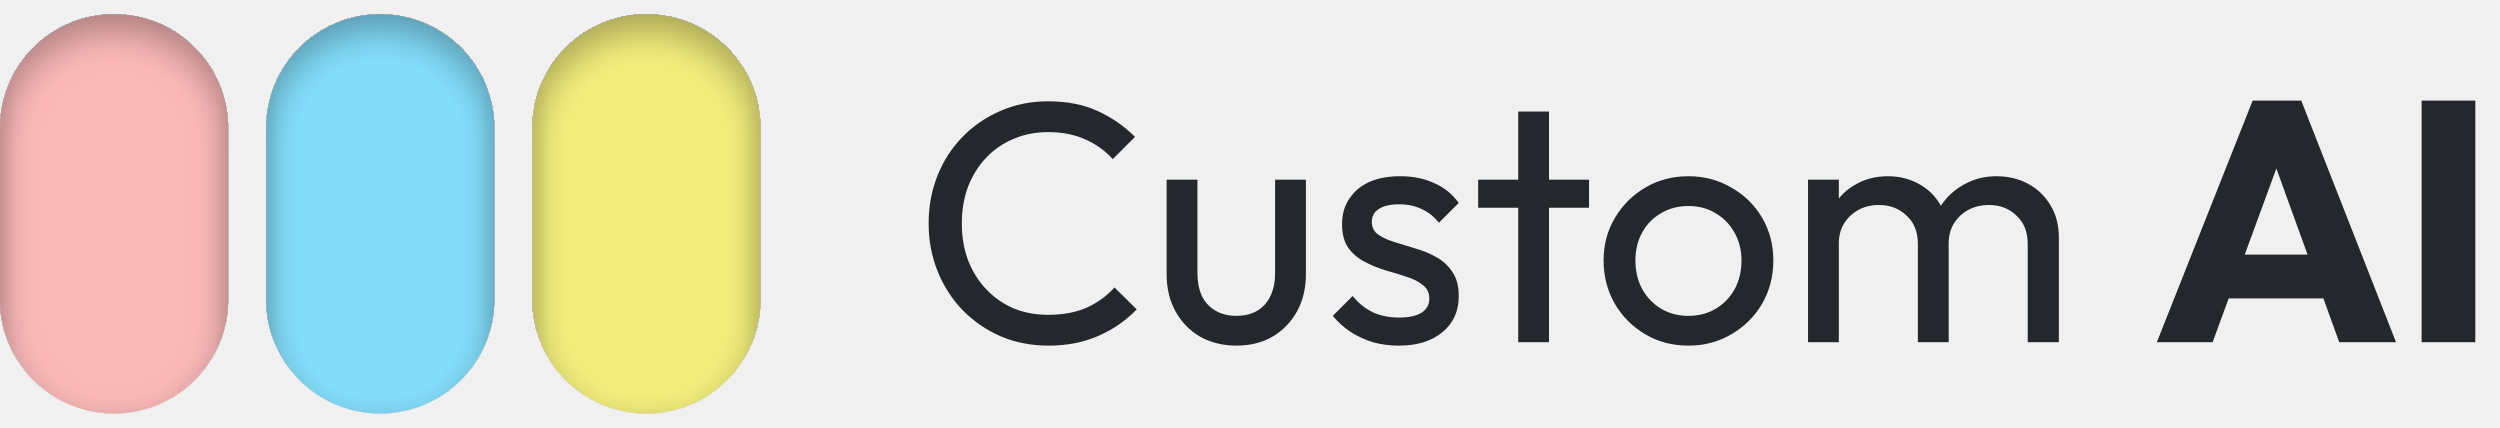
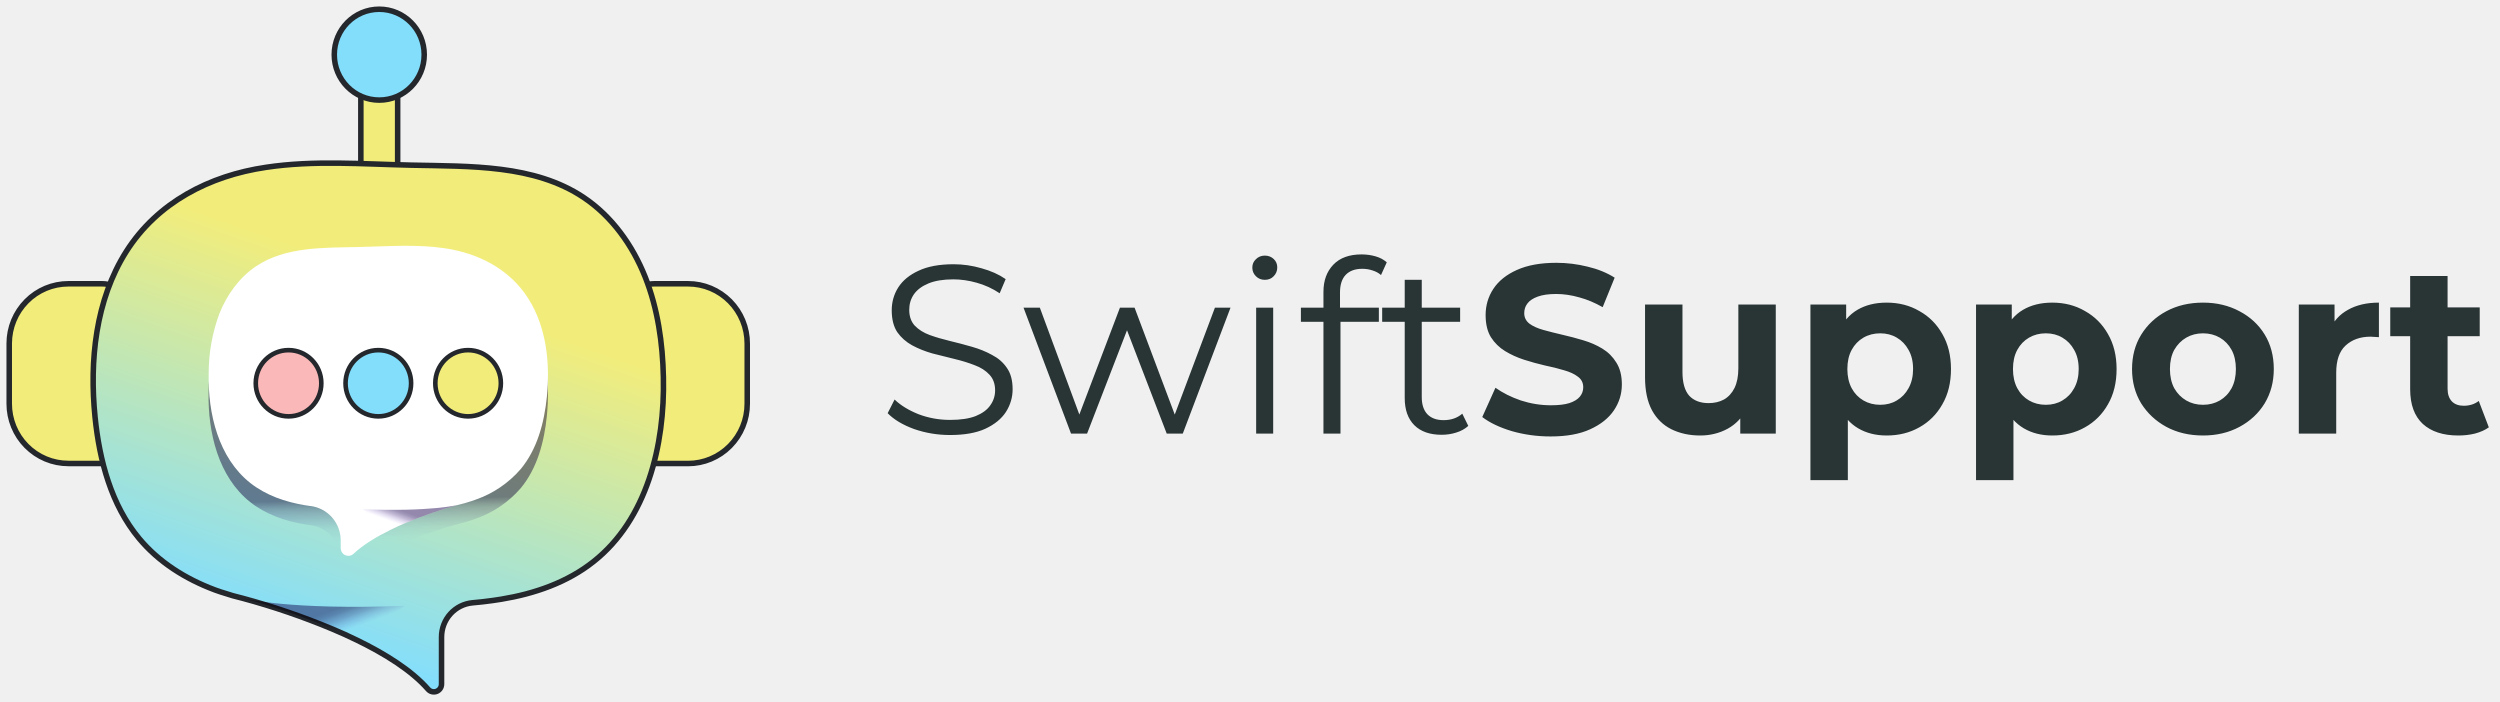
- <svg xmlns="http://www.w3.org/2000/svg" width="263" height="45" viewBox="0 0 263 45" fill="none">
-   <g filter="url(#filter0_i_60_60)">
-     <rect y="1.5" width="24" height="42" rx="12" fill="#FBB8B8" />
+ <svg xmlns="http://www.w3.org/2000/svg" width="271" height="76" viewBox="0 0 271 76" fill="none">
+   <path d="M102.982 47.156C101.63 47.156 100.33 46.939 99.082 46.506C97.851 46.055 96.897 45.483 96.222 44.79L96.975 43.308C97.617 43.932 98.475 44.461 99.549 44.894C100.642 45.31 101.786 45.518 102.982 45.518C104.126 45.518 105.053 45.379 105.764 45.102C106.492 44.807 107.02 44.417 107.35 43.932C107.696 43.447 107.87 42.909 107.87 42.32C107.87 41.609 107.662 41.037 107.246 40.604C106.847 40.171 106.318 39.833 105.66 39.59C105.001 39.33 104.273 39.105 103.476 38.914C102.678 38.723 101.881 38.524 101.084 38.316C100.286 38.091 99.549 37.796 98.874 37.432C98.215 37.068 97.677 36.591 97.261 36.002C96.863 35.395 96.663 34.607 96.663 33.636C96.663 32.735 96.897 31.911 97.365 31.166C97.851 30.403 98.588 29.797 99.576 29.346C100.564 28.878 101.829 28.644 103.372 28.644C104.394 28.644 105.408 28.791 106.414 29.086C107.419 29.363 108.286 29.753 109.014 30.256L108.364 31.79C107.584 31.27 106.752 30.889 105.868 30.646C105.001 30.403 104.16 30.282 103.346 30.282C102.254 30.282 101.352 30.429 100.642 30.724C99.931 31.019 99.402 31.417 99.055 31.92C98.726 32.405 98.561 32.96 98.561 33.584C98.561 34.295 98.761 34.867 99.159 35.3C99.576 35.733 100.113 36.071 100.772 36.314C101.448 36.557 102.184 36.773 102.982 36.964C103.779 37.155 104.568 37.363 105.348 37.588C106.145 37.813 106.873 38.108 107.532 38.472C108.208 38.819 108.745 39.287 109.144 39.876C109.56 40.465 109.768 41.237 109.768 42.19C109.768 43.074 109.525 43.897 109.04 44.66C108.554 45.405 107.809 46.012 106.804 46.48C105.816 46.931 104.542 47.156 102.982 47.156ZM116.098 47L110.95 33.35H112.718L117.398 46.012H116.592L121.402 33.35H122.988L127.746 46.012H126.94L131.698 33.35H133.388L128.214 47H126.472L121.896 35.092H122.442L117.84 47H116.098ZM136.167 47V33.35H138.013V47H136.167ZM137.103 30.334C136.722 30.334 136.401 30.204 136.141 29.944C135.881 29.684 135.751 29.372 135.751 29.008C135.751 28.644 135.881 28.341 136.141 28.098C136.401 27.838 136.722 27.708 137.103 27.708C137.485 27.708 137.805 27.829 138.065 28.072C138.325 28.315 138.455 28.618 138.455 28.982C138.455 29.363 138.325 29.684 138.065 29.944C137.823 30.204 137.502 30.334 137.103 30.334ZM143.462 47V31.634C143.462 30.421 143.817 29.441 144.528 28.696C145.238 27.951 146.261 27.578 147.596 27.578C148.116 27.578 148.618 27.647 149.104 27.786C149.589 27.925 149.996 28.141 150.326 28.436L149.702 29.814C149.442 29.589 149.138 29.424 148.792 29.32C148.445 29.199 148.072 29.138 147.674 29.138C146.894 29.138 146.296 29.355 145.88 29.788C145.464 30.221 145.256 30.863 145.256 31.712V33.792L145.308 34.65V47H143.462ZM141.018 34.884V33.35H149.468V34.884H141.018ZM156.276 47.13C154.994 47.13 154.006 46.783 153.312 46.09C152.619 45.397 152.272 44.417 152.272 43.152V30.334H154.118V43.048C154.118 43.845 154.318 44.461 154.716 44.894C155.132 45.327 155.722 45.544 156.484 45.544C157.299 45.544 157.975 45.31 158.512 44.842L159.162 46.168C158.798 46.497 158.356 46.74 157.836 46.896C157.334 47.052 156.814 47.13 156.276 47.13ZM149.828 34.884V33.35H158.278V34.884H149.828ZM168.087 47.312C166.631 47.312 165.235 47.121 163.901 46.74C162.566 46.341 161.491 45.83 160.677 45.206L162.107 42.034C162.887 42.589 163.805 43.048 164.863 43.412C165.937 43.759 167.021 43.932 168.113 43.932C168.945 43.932 169.612 43.854 170.115 43.698C170.635 43.525 171.016 43.291 171.259 42.996C171.501 42.701 171.623 42.363 171.623 41.982C171.623 41.497 171.432 41.115 171.051 40.838C170.669 40.543 170.167 40.309 169.543 40.136C168.919 39.945 168.225 39.772 167.463 39.616C166.717 39.443 165.963 39.235 165.201 38.992C164.455 38.749 163.771 38.437 163.147 38.056C162.523 37.675 162.011 37.172 161.613 36.548C161.231 35.924 161.041 35.127 161.041 34.156C161.041 33.116 161.318 32.171 161.873 31.322C162.445 30.455 163.294 29.771 164.421 29.268C165.565 28.748 166.995 28.488 168.711 28.488C169.855 28.488 170.981 28.627 172.091 28.904C173.2 29.164 174.179 29.563 175.029 30.1L173.729 33.298C172.879 32.813 172.03 32.457 171.181 32.232C170.331 31.989 169.499 31.868 168.685 31.868C167.87 31.868 167.203 31.963 166.683 32.154C166.163 32.345 165.79 32.596 165.565 32.908C165.339 33.203 165.227 33.549 165.227 33.948C165.227 34.416 165.417 34.797 165.799 35.092C166.18 35.369 166.683 35.595 167.307 35.768C167.931 35.941 168.615 36.115 169.361 36.288C170.123 36.461 170.877 36.661 171.623 36.886C172.385 37.111 173.079 37.415 173.703 37.796C174.327 38.177 174.829 38.68 175.211 39.304C175.609 39.928 175.809 40.717 175.809 41.67C175.809 42.693 175.523 43.629 174.951 44.478C174.379 45.327 173.521 46.012 172.377 46.532C171.25 47.052 169.82 47.312 168.087 47.312ZM184.303 47.208C183.141 47.208 182.101 46.983 181.183 46.532C180.281 46.081 179.579 45.397 179.077 44.478C178.574 43.542 178.323 42.355 178.323 40.916V33.012H182.379V40.318C182.379 41.479 182.621 42.337 183.107 42.892C183.609 43.429 184.311 43.698 185.213 43.698C185.837 43.698 186.391 43.568 186.877 43.308C187.362 43.031 187.743 42.615 188.021 42.06C188.298 41.488 188.437 40.777 188.437 39.928V33.012H192.493V47H188.645V43.152L189.347 44.27C188.879 45.241 188.185 45.977 187.267 46.48C186.365 46.965 185.377 47.208 184.303 47.208ZM204.518 47.208C203.34 47.208 202.308 46.948 201.424 46.428C200.54 45.908 199.847 45.119 199.344 44.062C198.859 42.987 198.616 41.635 198.616 40.006C198.616 38.359 198.85 37.007 199.318 35.95C199.786 34.893 200.462 34.104 201.346 33.584C202.23 33.064 203.288 32.804 204.518 32.804C205.836 32.804 207.014 33.107 208.054 33.714C209.112 34.303 209.944 35.135 210.55 36.21C211.174 37.285 211.486 38.55 211.486 40.006C211.486 41.479 211.174 42.753 210.55 43.828C209.944 44.903 209.112 45.735 208.054 46.324C207.014 46.913 205.836 47.208 204.518 47.208ZM196.25 52.044V33.012H200.124V35.872L200.046 40.032L200.306 44.166V52.044H196.25ZM203.816 43.88C204.492 43.88 205.09 43.724 205.61 43.412C206.148 43.1 206.572 42.658 206.884 42.086C207.214 41.497 207.378 40.803 207.378 40.006C207.378 39.191 207.214 38.498 206.884 37.926C206.572 37.354 206.148 36.912 205.61 36.6C205.09 36.288 204.492 36.132 203.816 36.132C203.14 36.132 202.534 36.288 201.996 36.6C201.459 36.912 201.034 37.354 200.722 37.926C200.41 38.498 200.254 39.191 200.254 40.006C200.254 40.803 200.41 41.497 200.722 42.086C201.034 42.658 201.459 43.1 201.996 43.412C202.534 43.724 203.14 43.88 203.816 43.88ZM222.47 47.208C221.291 47.208 220.26 46.948 219.376 46.428C218.492 45.908 217.798 45.119 217.296 44.062C216.81 42.987 216.568 41.635 216.568 40.006C216.568 38.359 216.802 37.007 217.27 35.95C217.738 34.893 218.414 34.104 219.298 33.584C220.182 33.064 221.239 32.804 222.47 32.804C223.787 32.804 224.966 33.107 226.006 33.714C227.063 34.303 227.895 35.135 228.502 36.21C229.126 37.285 229.438 38.55 229.438 40.006C229.438 41.479 229.126 42.753 228.502 43.828C227.895 44.903 227.063 45.735 226.006 46.324C224.966 46.913 223.787 47.208 222.47 47.208ZM214.202 52.044V33.012H218.076V35.872L217.998 40.032L218.258 44.166V52.044H214.202ZM221.768 43.88C222.444 43.88 223.042 43.724 223.562 43.412C224.099 43.1 224.524 42.658 224.836 42.086C225.165 41.497 225.33 40.803 225.33 40.006C225.33 39.191 225.165 38.498 224.836 37.926C224.524 37.354 224.099 36.912 223.562 36.6C223.042 36.288 222.444 36.132 221.768 36.132C221.092 36.132 220.485 36.288 219.948 36.6C219.41 36.912 218.986 37.354 218.674 37.926C218.362 38.498 218.206 39.191 218.206 40.006C218.206 40.803 218.362 41.497 218.674 42.086C218.986 42.658 219.41 43.1 219.948 43.412C220.485 43.724 221.092 43.88 221.768 43.88ZM238.809 47.208C237.318 47.208 235.992 46.896 234.831 46.272C233.687 45.648 232.777 44.799 232.101 43.724C231.442 42.632 231.113 41.393 231.113 40.006C231.113 38.602 231.442 37.363 232.101 36.288C232.777 35.196 233.687 34.347 234.831 33.74C235.992 33.116 237.318 32.804 238.809 32.804C240.282 32.804 241.599 33.116 242.761 33.74C243.922 34.347 244.832 35.187 245.491 36.262C246.149 37.337 246.479 38.585 246.479 40.006C246.479 41.393 246.149 42.632 245.491 43.724C244.832 44.799 243.922 45.648 242.761 46.272C241.599 46.896 240.282 47.208 238.809 47.208ZM238.809 43.88C239.485 43.88 240.091 43.724 240.629 43.412C241.166 43.1 241.591 42.658 241.903 42.086C242.215 41.497 242.371 40.803 242.371 40.006C242.371 39.191 242.215 38.498 241.903 37.926C241.591 37.354 241.166 36.912 240.629 36.6C240.091 36.288 239.485 36.132 238.809 36.132C238.133 36.132 237.526 36.288 236.989 36.6C236.451 36.912 236.018 37.354 235.689 37.926C235.377 38.498 235.221 39.191 235.221 40.006C235.221 40.803 235.377 41.497 235.689 42.086C236.018 42.658 236.451 43.1 236.989 43.412C237.526 43.724 238.133 43.88 238.809 43.88ZM249.19 47V33.012H253.064V36.964L252.518 35.82C252.934 34.832 253.601 34.087 254.52 33.584C255.439 33.064 256.557 32.804 257.874 32.804V36.548C257.701 36.531 257.545 36.522 257.406 36.522C257.267 36.505 257.12 36.496 256.964 36.496C255.855 36.496 254.953 36.817 254.26 37.458C253.584 38.082 253.246 39.061 253.246 40.396V47H249.19ZM266.488 47.208C264.841 47.208 263.559 46.792 262.64 45.96C261.721 45.111 261.262 43.854 261.262 42.19V29.918H265.318V42.138C265.318 42.727 265.474 43.187 265.786 43.516C266.098 43.828 266.523 43.984 267.06 43.984C267.701 43.984 268.247 43.811 268.698 43.464L269.79 46.324C269.374 46.619 268.871 46.844 268.282 47C267.71 47.139 267.112 47.208 266.488 47.208ZM259.104 36.444V33.324H268.802V36.444H259.104Z" fill="#293435" />
+   <path d="M70.924 30.762H74.589C75.432 30.762 76.266 30.93 77.044 31.255C77.822 31.581 78.529 32.059 79.125 32.661C79.72 33.264 80.192 33.978 80.514 34.765C80.836 35.552 81.001 36.395 81 37.246V43.77C81 45.487 80.324 47.135 79.122 48.349C77.92 49.563 76.289 50.246 74.589 50.246H70.924C70.07 50.246 69.25 49.903 68.646 49.293C68.042 48.682 67.703 47.855 67.703 46.992V34.024C67.702 33.596 67.784 33.172 67.946 32.776C68.107 32.38 68.344 32.021 68.643 31.718C68.942 31.415 69.298 31.174 69.689 31.01C70.081 30.846 70.5 30.762 70.924 30.762Z" fill="#F2ED7B" stroke="#24282C" stroke-width="0.6" stroke-miterlimit="10" />
+   <path d="M11.073 50.24H7.411C6.568 50.24 5.734 50.073 4.956 49.747C4.177 49.421 3.47 48.943 2.875 48.341C2.279 47.739 1.807 47.024 1.486 46.237C1.164 45.451 0.999 44.608 1 43.757L1 37.232C1.001 35.516 1.677 33.87 2.88 32.657C4.082 31.443 5.711 30.762 7.411 30.762H11.073C11.496 30.762 11.915 30.846 12.306 31.01C12.697 31.173 13.053 31.413 13.352 31.716C13.651 32.018 13.888 32.377 14.05 32.772C14.212 33.167 14.295 33.591 14.294 34.019L14.294 46.978C14.296 47.406 14.213 47.83 14.052 48.226C13.89 48.622 13.653 48.981 13.354 49.285C13.055 49.588 12.699 49.828 12.308 49.992C11.916 50.156 11.497 50.24 11.073 50.24Z" fill="#F2ED7B" stroke="#24282C" stroke-width="0.6" stroke-miterlimit="10" />
+   <path d="M41.108 26.512H41.111C42.212 26.512 43.105 25.61 43.105 24.498V9.049C43.105 7.937 42.212 7.035 41.111 7.035H41.108C40.008 7.035 39.115 7.937 39.115 9.049V24.498C39.115 25.61 40.008 26.512 41.108 26.512Z" fill="#F2ED7B" stroke="#24282C" stroke-width="0.6" stroke-miterlimit="10" />
+   <path d="M64.343 60.873C61.491 63.142 57.93 64.363 54.358 64.951C54.044 65.008 53.73 65.056 53.417 65.094C52.691 65.198 51.963 65.279 51.235 65.341C50.314 65.421 49.457 65.848 48.833 66.535C48.208 67.224 47.862 68.123 47.862 69.056V74.158C47.862 74.327 47.812 74.493 47.718 74.633C47.623 74.773 47.489 74.881 47.332 74.943C47.176 75.004 47.005 75.017 46.841 74.978C46.678 74.94 46.529 74.852 46.416 74.727C44.614 72.659 41.717 70.861 38.679 69.384C37.792 68.949 36.891 68.544 35.995 68.17C32.861 66.86 29.647 65.758 26.371 64.871C25.603 64.688 24.84 64.473 24.093 64.218C24.048 64.202 24.008 64.197 23.968 64.181L23.349 63.966L23.261 63.934C20.112 62.752 17.212 60.937 15.07 58.357C12.053 54.724 10.78 49.924 10.302 45.201C9.688 39.126 10.355 32.523 13.685 27.269C17.071 21.929 22.722 19.043 28.821 18.141C34.023 17.354 39.309 17.791 44.572 17.902C50.988 18.044 57.885 17.821 63.251 21.392C66.312 23.432 68.566 26.574 69.935 30.018C71.304 33.463 71.835 37.19 71.913 40.906C72.08 48.289 70.116 56.309 64.343 60.873Z" fill="url(#paint0_linear_1244_1677)" stroke="#24282C" stroke-width="0.6" stroke-miterlimit="10" />
+   <path style="mix-blend-mode:multiply" opacity="0.51" d="M27.126 54.429C28.824 55.772 30.937 56.497 33.066 56.846C33.255 56.878 33.441 56.907 33.627 56.931H33.662C34.56 57.045 35.387 57.484 35.989 58.167C36.59 58.85 36.926 59.73 36.933 60.645V61.48C36.933 61.642 36.979 61.802 37.067 61.939C37.154 62.075 37.279 62.184 37.427 62.25C37.574 62.316 37.737 62.338 37.896 62.312C38.056 62.286 38.204 62.215 38.324 62.105C39.387 61.104 40.864 60.226 42.395 59.474C42.927 59.206 43.458 58.975 43.99 58.752C45.854 57.973 47.766 57.317 49.715 56.789C50.172 56.679 50.627 56.553 51.07 56.403L51.145 56.378L51.514 56.25L51.565 56.231C53.447 55.577 55.127 54.437 56.439 52.926C58.236 50.762 58.993 47.905 59.278 45.102C59.642 41.475 59.248 37.552 57.263 34.427C55.248 31.248 51.884 29.53 48.256 28.987C45.162 28.52 42.018 28.781 38.884 28.845C35.068 28.931 30.964 28.799 27.772 30.923C25.949 32.137 24.607 34.005 23.785 36.057C23.01 38.126 22.611 40.32 22.608 42.533C22.523 46.93 23.692 51.704 27.126 54.429Z" fill="url(#paint1_linear_1244_1677)" />
+   <path style="mix-blend-mode:multiply" opacity="0.51" d="M43.897 65.665L38.679 69.37C37.792 68.936 36.891 68.53 35.995 68.157C32.862 66.847 29.647 65.744 26.371 64.857C26.371 64.857 31.32 66.165 43.897 65.665Z" fill="url(#paint2_linear_1244_1677)" />
+   <path d="M41.109 10.851H41.112C43.804 10.851 45.986 8.646 45.986 5.927V5.924C45.986 3.204 43.804 1 41.112 1H41.109C38.417 1 36.235 3.204 36.235 5.924V5.927C36.235 8.646 38.417 10.851 41.109 10.851Z" fill="#83DEFC" stroke="#24282C" stroke-width="0.6" stroke-miterlimit="10" />
+   <path d="M27.126 52.351C28.824 53.693 30.937 54.418 33.066 54.767C33.255 54.8 33.441 54.829 33.627 54.853H33.661C34.562 54.964 35.391 55.403 35.993 56.087C36.596 56.772 36.93 57.656 36.933 58.572V59.407C36.932 59.57 36.977 59.73 37.065 59.868C37.152 60.005 37.277 60.114 37.425 60.18C37.573 60.247 37.736 60.268 37.896 60.242C38.056 60.216 38.204 60.143 38.323 60.032C39.386 59.031 40.864 58.153 42.395 57.404C42.927 57.135 43.458 56.902 43.99 56.681C45.854 55.901 47.766 55.245 49.715 54.716C50.172 54.609 50.626 54.48 51.07 54.33C51.097 54.33 51.121 54.33 51.145 54.305L51.514 54.179L51.565 54.16C53.447 53.506 55.127 52.367 56.439 50.855C58.236 48.691 58.993 45.837 59.278 43.032C59.642 39.404 59.248 35.482 57.263 32.357C55.248 29.18 51.883 27.459 48.255 26.917C45.162 26.45 42.018 26.71 38.884 26.777C35.067 26.861 30.964 26.729 27.772 28.853C25.948 30.067 24.606 31.938 23.785 33.986C23.014 36.058 22.62 38.254 22.621 40.468C22.523 44.857 23.692 49.631 27.126 52.351Z" fill="white" />
+   <path style="mix-blend-mode:multiply" opacity="0.51" d="M39.293 55.197L42.395 57.404C42.926 57.135 43.458 56.902 43.989 56.682C45.853 55.901 47.766 55.245 49.714 54.716C49.714 54.716 46.767 55.503 39.293 55.197Z" fill="url(#paint3_linear_1244_1677)" />
+   <g style="mix-blend-mode:multiply">
+     <path d="M31.278 45.134C33.24 45.134 34.831 43.527 34.831 41.544C34.831 39.562 33.24 37.955 31.278 37.955C29.315 37.955 27.724 39.562 27.724 41.544C27.724 43.527 29.315 45.134 31.278 45.134Z" fill="#FBB8B8" />
+     <path d="M31.278 45.134C33.24 45.134 34.831 43.527 34.831 41.544C34.831 39.562 33.24 37.955 31.278 37.955C29.315 37.955 27.724 39.562 27.724 41.544C27.724 43.527 29.315 45.134 31.278 45.134Z" stroke="#24282C" stroke-width="0.5" stroke-miterlimit="10" />
  </g>
-   <g filter="url(#filter1_i_60_60)">
-     <rect x="28" y="1.5" width="24" height="42" rx="12" fill="#83DEFC" />
+   <g style="mix-blend-mode:multiply">
+     <path d="M41.011 45.134C42.973 45.134 44.564 43.527 44.564 41.544C44.564 39.562 42.973 37.955 41.011 37.955C39.048 37.955 37.457 39.562 37.457 41.544C37.457 43.527 39.048 45.134 41.011 45.134Z" fill="#83DEFC" />
+     <path d="M41.011 45.134C42.973 45.134 44.564 43.527 44.564 41.544C44.564 39.562 42.973 37.955 41.011 37.955C39.048 37.955 37.457 39.562 37.457 41.544C37.457 43.527 39.048 45.134 41.011 45.134Z" stroke="#24282C" stroke-width="0.5" stroke-miterlimit="10" />
  </g>
-   <g filter="url(#filter2_i_60_60)">
-     <rect x="56" y="1.5" width="24" height="42" rx="12" fill="#F2ED7B" />
+   <g style="mix-blend-mode:multiply">
+     <path d="M50.74 45.134C52.703 45.134 54.294 43.527 54.294 41.544C54.294 39.562 52.703 37.955 50.74 37.955C48.778 37.955 47.187 39.562 47.187 41.544C47.187 43.527 48.778 45.134 50.74 45.134Z" fill="#F2ED7B" />
+     <path d="M50.74 45.134C52.703 45.134 54.294 43.527 54.294 41.544C54.294 39.562 52.703 37.955 50.74 37.955C48.778 37.955 47.187 39.562 47.187 41.544C47.187 43.527 48.778 45.134 50.74 45.134Z" stroke="#24282C" stroke-width="0.5" stroke-miterlimit="10" />
  </g>
-   <path d="M110.292 36.36C108.492 36.36 106.824 36.036 105.288 35.388C103.752 34.716 102.408 33.792 101.256 32.616C100.128 31.44 99.252 30.072 98.628 28.512C98.004 26.952 97.692 25.284 97.692 23.508C97.692 21.708 98.004 20.028 98.628 18.468C99.252 16.908 100.128 15.552 101.256 14.4C102.408 13.224 103.74 12.312 105.252 11.664C106.788 10.992 108.456 10.656 110.256 10.656C112.224 10.656 113.952 10.992 115.44 11.664C116.928 12.336 118.248 13.248 119.4 14.4L117.06 16.74C116.268 15.852 115.296 15.156 114.144 14.652C113.016 14.148 111.72 13.896 110.256 13.896C108.936 13.896 107.724 14.136 106.62 14.616C105.516 15.072 104.556 15.732 103.74 16.596C102.924 17.46 102.288 18.48 101.832 19.656C101.4 20.832 101.184 22.116 101.184 23.508C101.184 24.9 101.4 26.184 101.832 27.36C102.288 28.536 102.924 29.556 103.74 30.42C104.556 31.284 105.516 31.956 106.62 32.436C107.724 32.892 108.936 33.12 110.256 33.12C111.816 33.12 113.172 32.868 114.324 32.364C115.476 31.836 116.448 31.128 117.24 30.24L119.58 32.544C118.428 33.744 117.072 34.68 115.512 35.352C113.976 36.024 112.236 36.36 110.292 36.36ZM130.073 36.36C128.657 36.36 127.385 36.048 126.257 35.424C125.153 34.776 124.289 33.888 123.665 32.76C123.041 31.632 122.729 30.324 122.729 28.836V18.9H125.969V28.692C125.969 29.628 126.125 30.444 126.437 31.14C126.773 31.812 127.253 32.328 127.877 32.688C128.501 33.048 129.233 33.228 130.073 33.228C131.345 33.228 132.341 32.832 133.061 32.04C133.781 31.224 134.141 30.108 134.141 28.692V18.9H137.381V28.836C137.381 30.324 137.069 31.632 136.445 32.76C135.821 33.888 134.957 34.776 133.853 35.424C132.773 36.048 131.513 36.36 130.073 36.36ZM147.16 36.36C146.2 36.36 145.288 36.24 144.424 36C143.584 35.736 142.804 35.376 142.084 34.92C141.364 34.44 140.74 33.876 140.212 33.228L142.3 31.14C142.924 31.908 143.644 32.484 144.46 32.868C145.276 33.228 146.188 33.408 147.196 33.408C148.204 33.408 148.984 33.24 149.536 32.904C150.088 32.544 150.364 32.052 150.364 31.428C150.364 30.804 150.136 30.324 149.68 29.988C149.248 29.628 148.684 29.34 147.988 29.124C147.292 28.884 146.548 28.656 145.756 28.44C144.988 28.2 144.256 27.9 143.56 27.54C142.864 27.18 142.288 26.688 141.832 26.064C141.4 25.44 141.184 24.612 141.184 23.58C141.184 22.548 141.436 21.66 141.94 20.916C142.444 20.148 143.14 19.56 144.028 19.152C144.94 18.744 146.032 18.54 147.304 18.54C148.648 18.54 149.836 18.78 150.868 19.26C151.924 19.716 152.788 20.412 153.46 21.348L151.372 23.436C150.892 22.812 150.292 22.332 149.572 21.996C148.876 21.66 148.084 21.492 147.196 21.492C146.26 21.492 145.54 21.66 145.036 21.996C144.556 22.308 144.316 22.752 144.316 23.328C144.316 23.904 144.532 24.348 144.964 24.66C145.396 24.972 145.96 25.236 146.656 25.452C147.376 25.668 148.12 25.896 148.888 26.136C149.656 26.352 150.388 26.652 151.084 27.036C151.78 27.42 152.344 27.936 152.776 28.584C153.232 29.232 153.46 30.084 153.46 31.14C153.46 32.748 152.884 34.02 151.732 34.956C150.604 35.892 149.08 36.36 147.16 36.36ZM159.715 36V11.736H162.955V36H159.715ZM155.503 21.852V18.9H167.167V21.852H155.503ZM177.626 36.36C175.946 36.36 174.434 35.964 173.09 35.172C171.746 34.38 170.678 33.312 169.886 31.968C169.094 30.6 168.698 29.076 168.698 27.396C168.698 25.74 169.094 24.252 169.886 22.932C170.678 21.588 171.746 20.52 173.09 19.728C174.434 18.936 175.946 18.54 177.626 18.54C179.282 18.54 180.782 18.936 182.126 19.728C183.494 20.496 184.574 21.552 185.366 22.896C186.158 24.24 186.554 25.74 186.554 27.396C186.554 29.076 186.158 30.6 185.366 31.968C184.574 33.312 183.494 34.38 182.126 35.172C180.782 35.964 179.282 36.36 177.626 36.36ZM177.626 33.228C178.706 33.228 179.666 32.976 180.506 32.472C181.346 31.968 182.006 31.284 182.486 30.42C182.966 29.532 183.206 28.524 183.206 27.396C183.206 26.292 182.954 25.308 182.45 24.444C181.97 23.58 181.31 22.908 180.47 22.428C179.654 21.924 178.706 21.672 177.626 21.672C176.546 21.672 175.586 21.924 174.746 22.428C173.906 22.908 173.246 23.58 172.766 24.444C172.286 25.308 172.046 26.292 172.046 27.396C172.046 28.524 172.286 29.532 172.766 30.42C173.246 31.284 173.906 31.968 174.746 32.472C175.586 32.976 176.546 33.228 177.626 33.228ZM190.204 36V18.9H193.444V36H190.204ZM201.76 36V25.668C201.76 24.396 201.364 23.4 200.572 22.68C199.804 21.936 198.832 21.564 197.656 21.564C196.864 21.564 196.156 21.732 195.532 22.068C194.908 22.404 194.404 22.872 194.02 23.472C193.636 24.072 193.444 24.792 193.444 25.632L192.112 24.984C192.112 23.688 192.388 22.56 192.94 21.6C193.516 20.64 194.296 19.896 195.28 19.368C196.264 18.816 197.368 18.54 198.592 18.54C199.792 18.54 200.872 18.804 201.832 19.332C202.816 19.86 203.584 20.604 204.136 21.564C204.712 22.524 205 23.664 205 24.984V36H201.76ZM213.316 36V25.668C213.316 24.396 212.92 23.4 212.128 22.68C211.36 21.936 210.4 21.564 209.248 21.564C208.456 21.564 207.736 21.732 207.088 22.068C206.464 22.404 205.96 22.872 205.576 23.472C205.192 24.072 205 24.792 205 25.632L203.164 24.984C203.236 23.664 203.584 22.536 204.208 21.6C204.856 20.64 205.684 19.896 206.692 19.368C207.7 18.816 208.804 18.54 210.004 18.54C211.252 18.54 212.368 18.804 213.352 19.332C214.336 19.86 215.116 20.604 215.692 21.564C216.292 22.524 216.592 23.676 216.592 25.02V36H213.316ZM226.899 36L236.979 10.584H242.091L252.063 36H246.087L238.455 14.904H240.507L232.767 36H226.899ZM232.623 31.392V26.784H246.483V31.392H232.623ZM254.753 36V10.584H260.405V36H254.753Z" fill="#24282C" />
  <defs>
-     <filter id="filter0_i_60_60" x="0" y="1.5" width="24" height="43.769" filterUnits="userSpaceOnUse" color-interpolation-filters="sRGB">
-       <feFlood flood-opacity="0" result="BackgroundImageFix" />
-       <feBlend mode="normal" in="SourceGraphic" in2="BackgroundImageFix" result="shape" />
-       <feColorMatrix in="SourceAlpha" type="matrix" values="0 0 0 0 0 0 0 0 0 0 0 0 0 0 0 0 0 0 127 0" result="hardAlpha" />
-       <feOffset dy="1.769" />
-       <feGaussianBlur stdDeviation="1.769" />
-       <feComposite in2="hardAlpha" operator="arithmetic" k2="-1" k3="1" />
-       <feColorMatrix type="matrix" values="0 0 0 0 0 0 0 0 0 0 0 0 0 0 0 0 0 0 0.3 0" />
-       <feBlend mode="normal" in2="shape" result="effect1_innerShadow_60_60" />
-     </filter>
-     <filter id="filter1_i_60_60" x="28" y="1.5" width="24" height="43.769" filterUnits="userSpaceOnUse" color-interpolation-filters="sRGB">
-       <feFlood flood-opacity="0" result="BackgroundImageFix" />
-       <feBlend mode="normal" in="SourceGraphic" in2="BackgroundImageFix" result="shape" />
-       <feColorMatrix in="SourceAlpha" type="matrix" values="0 0 0 0 0 0 0 0 0 0 0 0 0 0 0 0 0 0 127 0" result="hardAlpha" />
-       <feOffset dy="1.769" />
-       <feGaussianBlur stdDeviation="1.769" />
-       <feComposite in2="hardAlpha" operator="arithmetic" k2="-1" k3="1" />
-       <feColorMatrix type="matrix" values="0 0 0 0 0 0 0 0 0 0 0 0 0 0 0 0 0 0 0.3 0" />
-       <feBlend mode="normal" in2="shape" result="effect1_innerShadow_60_60" />
-     </filter>
-     <filter id="filter2_i_60_60" x="56" y="1.5" width="24" height="43.769" filterUnits="userSpaceOnUse" color-interpolation-filters="sRGB">
-       <feFlood flood-opacity="0" result="BackgroundImageFix" />
-       <feBlend mode="normal" in="SourceGraphic" in2="BackgroundImageFix" result="shape" />
-       <feColorMatrix in="SourceAlpha" type="matrix" values="0 0 0 0 0 0 0 0 0 0 0 0 0 0 0 0 0 0 127 0" result="hardAlpha" />
-       <feOffset dy="1.769" />
-       <feGaussianBlur stdDeviation="1.769" />
-       <feComposite in2="hardAlpha" operator="arithmetic" k2="-1" k3="1" />
-       <feColorMatrix type="matrix" values="0 0 0 0 0 0 0 0 0 0 0 0 0 0 0 0 0 0 0.3 0" />
-       <feBlend mode="normal" in2="shape" result="effect1_innerShadow_60_60" />
-     </filter>
+     <linearGradient id="paint0_linear_1244_1677" x1="21.039" y1="99.855" x2="45.095" y2="31.187" gradientUnits="userSpaceOnUse">
+       <stop offset="0.06" stop-color="#FBB8B8" />
+       <stop offset="0.45" stop-color="#83DEFC" />
+       <stop offset="1" stop-color="#F2ED7B" />
+     </linearGradient>
+     <linearGradient id="paint1_linear_1244_1677" x1="40.848" y1="34.776" x2="41.497" y2="66.5" gradientUnits="userSpaceOnUse">
+       <stop offset="0.61" stop-color="#17004D" stop-opacity="0.91" />
+       <stop offset="0.64" stop-color="#452B81" stop-opacity="0.63" />
+       <stop offset="0.71" stop-color="#9171D6" stop-opacity="0.17" />
+       <stop offset="0.75" stop-color="#AE8CF7" stop-opacity="0" />
+     </linearGradient>
+     <linearGradient id="paint2_linear_1244_1677" x1="33.715" y1="61.316" x2="37.324" y2="71.14" gradientUnits="userSpaceOnUse">
+       <stop offset="0.51" stop-color="#17004D" stop-opacity="0.91" />
+       <stop offset="0.56" stop-color="#240C5C" stop-opacity="0.83" />
+       <stop offset="0.63" stop-color="#482E85" stop-opacity="0.61" />
+       <stop offset="0.71" stop-color="#8465C8" stop-opacity="0.25" />
+       <stop offset="0.76" stop-color="#AE8CF7" stop-opacity="0" />
+     </linearGradient>
+     <linearGradient id="paint3_linear_1244_1677" x1="45.353" y1="52.609" x2="43.204" y2="58.456" gradientUnits="userSpaceOnUse">
+       <stop offset="0.51" stop-color="#17004D" stop-opacity="0.91" />
+       <stop offset="0.56" stop-color="#240C5C" stop-opacity="0.83" />
+       <stop offset="0.63" stop-color="#482E85" stop-opacity="0.61" />
+       <stop offset="0.71" stop-color="#8465C8" stop-opacity="0.25" />
+       <stop offset="0.76" stop-color="#AE8CF7" stop-opacity="0" />
+     </linearGradient>
  </defs>
</svg>
